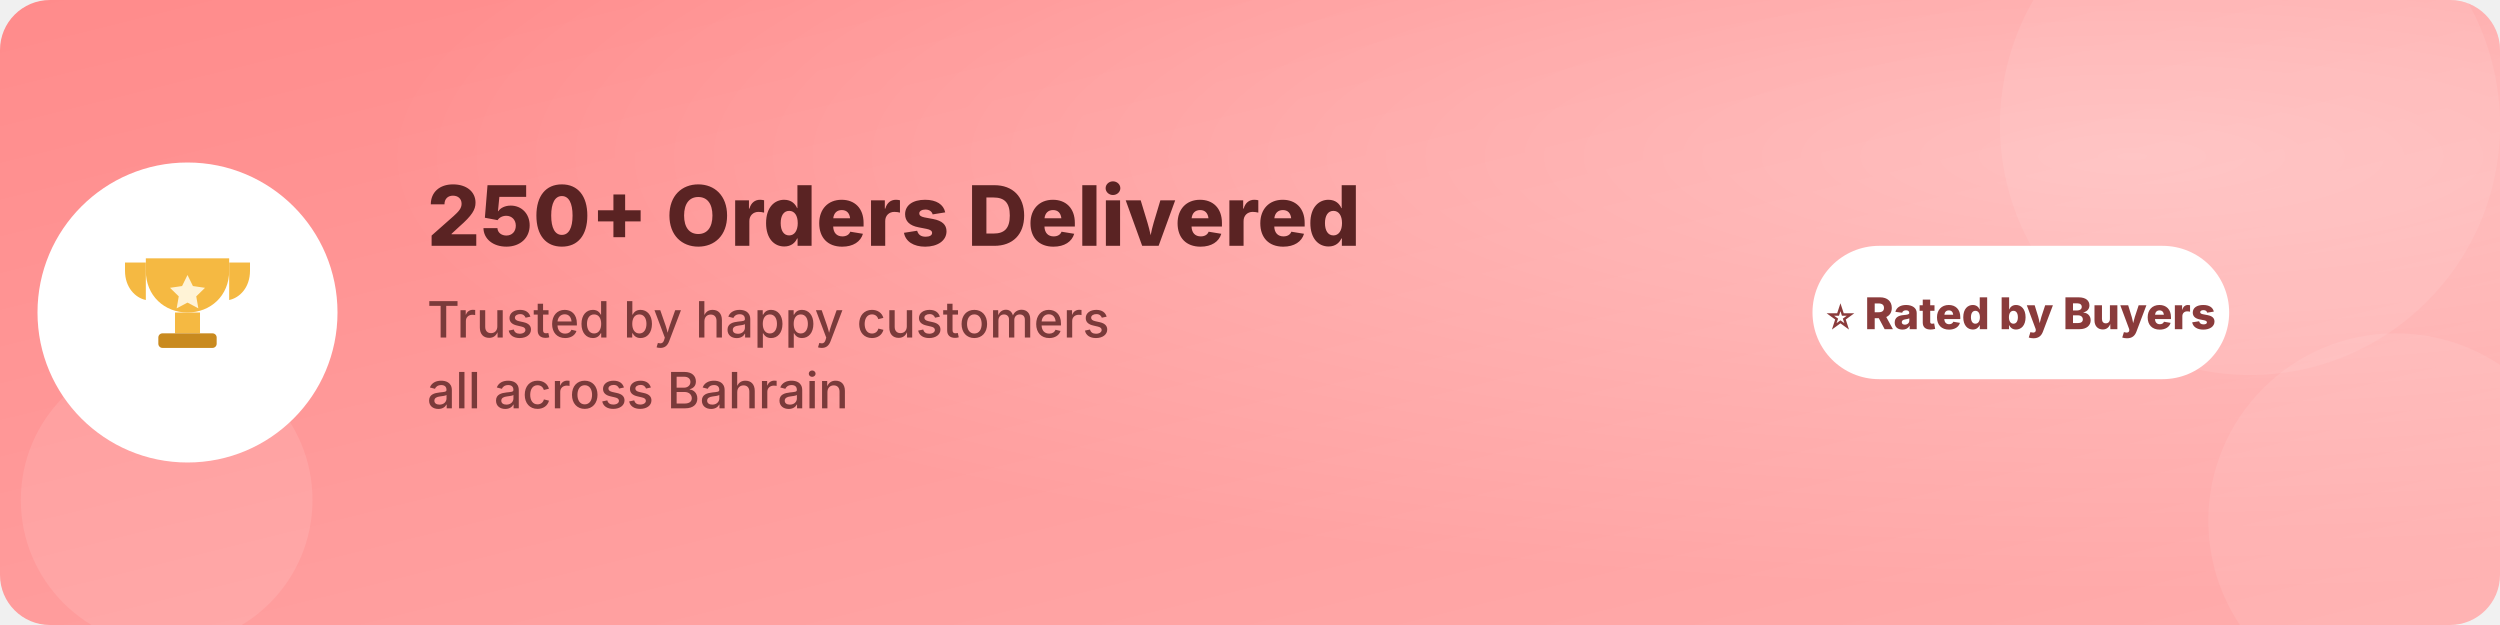
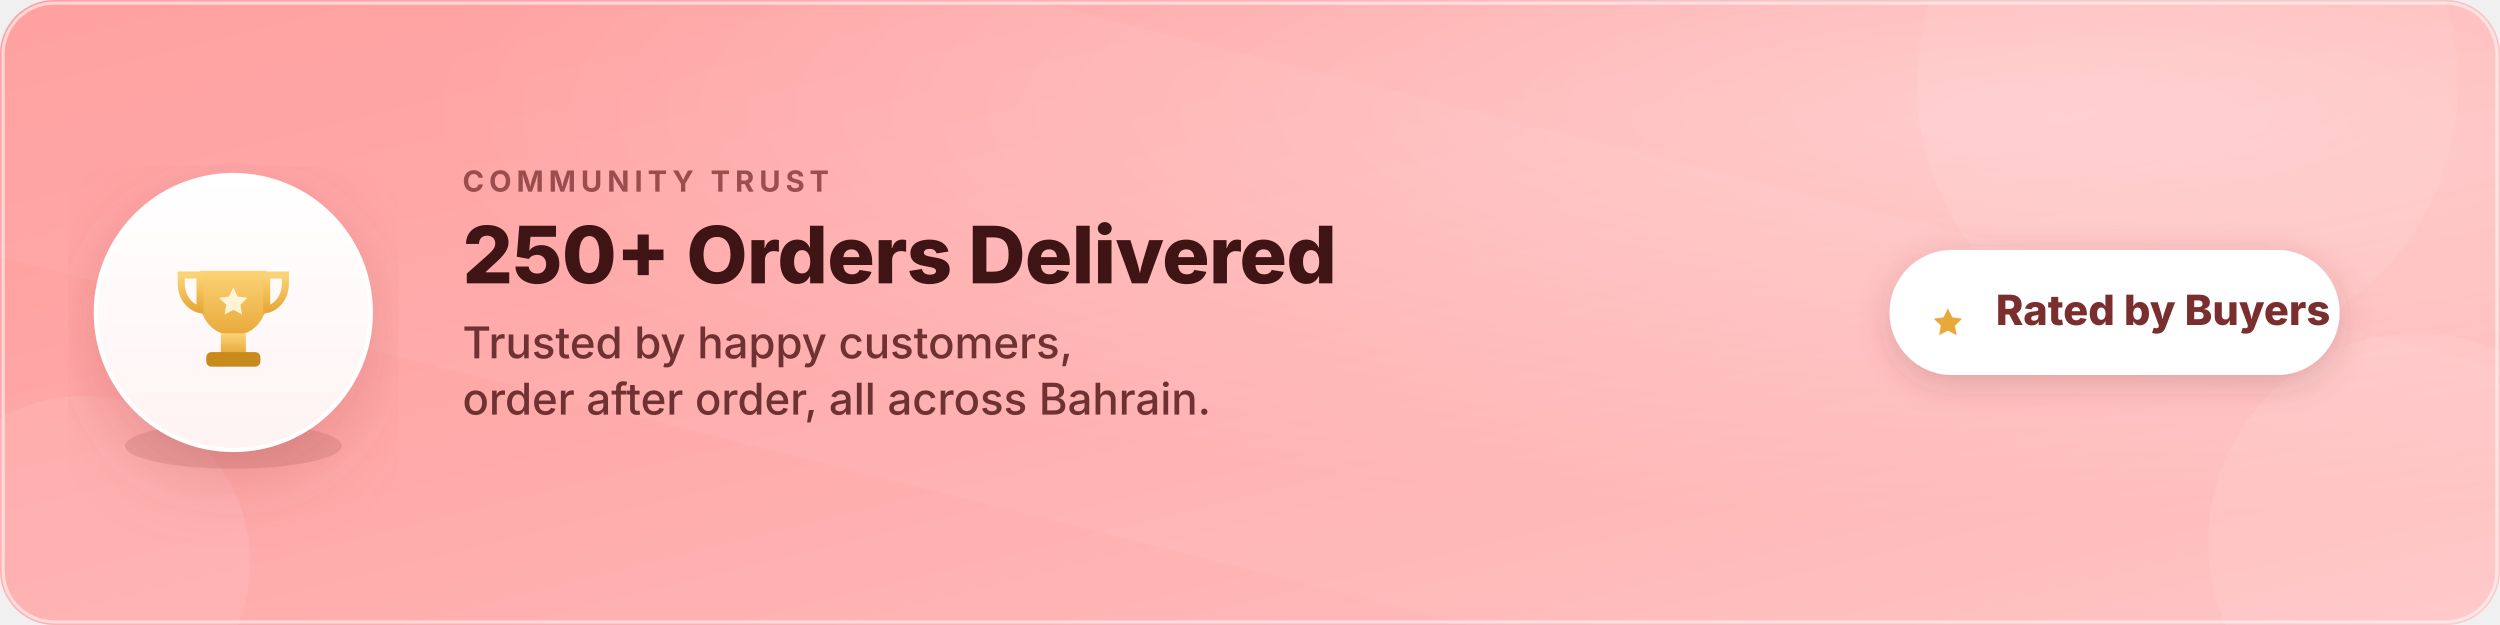
<svg xmlns="http://www.w3.org/2000/svg" viewBox="0 0 1200 300" font-family="'Sora','Inter',sans-serif">
  <defs>
    <linearGradient id="bgO" x1="0" y1="0" x2="1" y2="1">
-       <stop offset="0%" stop-color="#FF8B8B" />
-       <stop offset="100%" stop-color="#FFADAD" />
+       <stop offset="0%" stop-color="#FF9B9B" />
+       <stop offset="55%" stop-color="#FFADAD" />
+       <stop offset="100%" stop-color="#FFC2C2" />
    </linearGradient>
-     <radialGradient id="glowO" cx="85%" cy="25%" r="70%">
-       <stop offset="0%" stop-color="#FFFFFF" stop-opacity="0.35" />
+     <radialGradient id="glowO" cx="82%" cy="18%" r="65%">
+       <stop offset="0%" stop-color="#FFFFFF" stop-opacity="0.40" />
      <stop offset="100%" stop-color="#FFFFFF" stop-opacity="0" />
    </radialGradient>
+     <linearGradient id="circleO" x1="0" y1="0" x2="0" y2="1">
+       <stop offset="0%" stop-color="#FFFFFF" />
+       <stop offset="100%" stop-color="#FFF3F3" />
+     </linearGradient>
+     <linearGradient id="goldO" x1="0" y1="0" x2="0" y2="1">
+       <stop offset="0%" stop-color="#FBD376" />
+       <stop offset="100%" stop-color="#E8A93A" />
+     </linearGradient>
+     <filter id="cardShadowO" x="-10%" y="-10%" width="120%" height="140%">
+       <feDropShadow dx="0" dy="10" stdDeviation="16" flood-color="#B34D4D" flood-opacity="0.28" />
+     </filter>
+     <filter id="btnShadowO" x="-40%" y="-60%" width="180%" height="260%">
+       <feDropShadow dx="0" dy="4" stdDeviation="8" flood-color="#7A2E2E" flood-opacity="0.22" />
+     </filter>
+     <clipPath id="clipO">
+       <rect width="1200" height="300" rx="26" />
+     </clipPath>
  </defs>
-   <rect width="1200" height="300" rx="24" fill="url(#bgO)" />
-   <rect width="1200" height="300" rx="24" fill="url(#glowO)" />
-   <circle cx="1080" cy="60" r="120" fill="#FFFFFF" opacity="0.08" />
-   <circle cx="1150" cy="250" r="90" fill="#FFFFFF" opacity="0.08" />
-   <circle cx="80" cy="240" r="70" fill="#FFFFFF" opacity="0.10" />
-   <g transform="translate(90,150)">
-     <circle r="72" fill="#FFFFFF" />
-     <g transform="translate(-22,-30)">
-       <path d="M2 4h40v6c0 12-9 20-20 20S2 22 2 10z" fill="#F5B942" />
-       <rect x="16" y="30" width="12" height="10" fill="#F5B942" />
-       <rect x="8" y="40" width="28" height="7" rx="2" fill="#C98A1F" />
-       <path d="M2 6H-8v4c0 8 5 13 10 14z" fill="#F5B942" />
-       <path d="M42 6h10v4c0 8-5 13-10 14z" fill="#F5B942" />
-       <path d="M22 12l2.6 5.3 5.8.85-4.2 4.1 1 5.75-5.2-2.75-5.2 2.75 1-5.75-4.2-4.1 5.8-.85z" fill="#FFF3D6" />
+   <g clip-path="url(#clipO)">
+     <rect width="1200" height="300" fill="url(#bgO)" />
+     <rect width="1200" height="300" fill="url(#glowO)" />
+     <circle cx="1050" cy="40" r="130" fill="#FFFFFF" opacity="0.07" />
+     <circle cx="1160" cy="260" r="100" fill="#FFFFFF" opacity="0.08" />
+     <circle cx="40" cy="270" r="80" fill="#FFFFFF" opacity="0.08" />
+     <line x1="0" y1="0" x2="1200" y2="300" stroke="#FFFFFF" stroke-opacity="0.05" stroke-width="240" />
+     <rect x="1.5" y="1.5" width="1197" height="297" rx="24.5" fill="none" stroke="#FFFFFF" stroke-opacity="0.55" stroke-width="1.5" />
+   </g>
+   <g filter="url(#cardShadowO)">
+     <ellipse cx="112" cy="214" rx="52" ry="11" fill="#7A2E2E" opacity="0.16" />
+     <circle cx="112" cy="150" r="66" fill="url(#circleO)" stroke="#FFFFFF" stroke-width="2" />
+     <g transform="translate(112,150)">
+       <path d="M-16 -20h32v14c0 10-7.2 17-16 17s-16-7-16-17z" fill="url(#goldO)" />
+       <rect x="-6" y="10" width="12" height="10" fill="url(#goldO)" />
+       <rect x="-13" y="19" width="26" height="7" rx="2.5" fill="#C98A1F" />
+       <path d="M-16 -18h-9v4c0 7 4.4 11.6 9 12.6z" fill="none" stroke="url(#goldO)" stroke-width="3.4" stroke-linecap="round" />
+       <path d="M16 -18h9v4c0 7-4.4 11.6-9 12.6z" fill="none" stroke="url(#goldO)" stroke-width="3.4" stroke-linecap="round" />
+       <path d="M0 -12l2.1 4.3 4.7.68-3.4 3.32.8 4.65L0 -1.3l-4.2 2.25.8-4.65-3.4-3.32 4.7-.68z" fill="#FFF3D6" />
    </g>
  </g>
-   <text x="205" y="118" font-size="40" font-weight="800" fill="#5A2323">250+ Orders Delivered</text>
-   <text x="205" y="162" font-size="24" font-weight="500" fill="#7A3A3A">Trusted by happy customers</text>
-   <text x="205" y="196" font-size="24" font-weight="500" fill="#7A3A3A">all across Bahrain</text>
-   <g transform="translate(970,150)">
-     <rect x="-100" y="-32" width="200" height="64" rx="32" fill="#FFFFFF" />
-     <text x="0" y="8" font-size="21" font-weight="800" fill="#8A3B3B" text-anchor="middle">⭐ Rated by Buyers</text>
+   <text x="222" y="92" font-size="14" font-weight="700" fill="#7A2E2E" letter-spacing="2.4" opacity="0.75">COMMUNITY TRUST</text>
+   <text x="222" y="136" font-size="38" font-weight="800" fill="#3F1414" letter-spacing="-0.3">250+ Orders Delivered</text>
+   <text x="222" y="172" font-size="21" font-weight="500" fill="#6E3232">Trusted by happy customers,</text>
+   <text x="222" y="199" font-size="21" font-weight="500" fill="#6E3232">order after order, all across Bahrain.</text>
+   <g filter="url(#btnShadowO)" transform="translate(1015,150)">
+     <rect x="-108" y="-30" width="216" height="60" rx="30" fill="#FFFFFF" />
+     <path d="M-80 -2l2.1 4.3 4.7.68-3.4 3.32.8 4.65-4.2-2.25-4.2 2.25.8-4.65-3.4-3.32 4.7-.68z" fill="#E8A93A" />
+     <text x="-57" y="6" font-size="20" font-weight="800" fill="#7A2E2E">Rated by Buyers</text>
  </g>
</svg>
